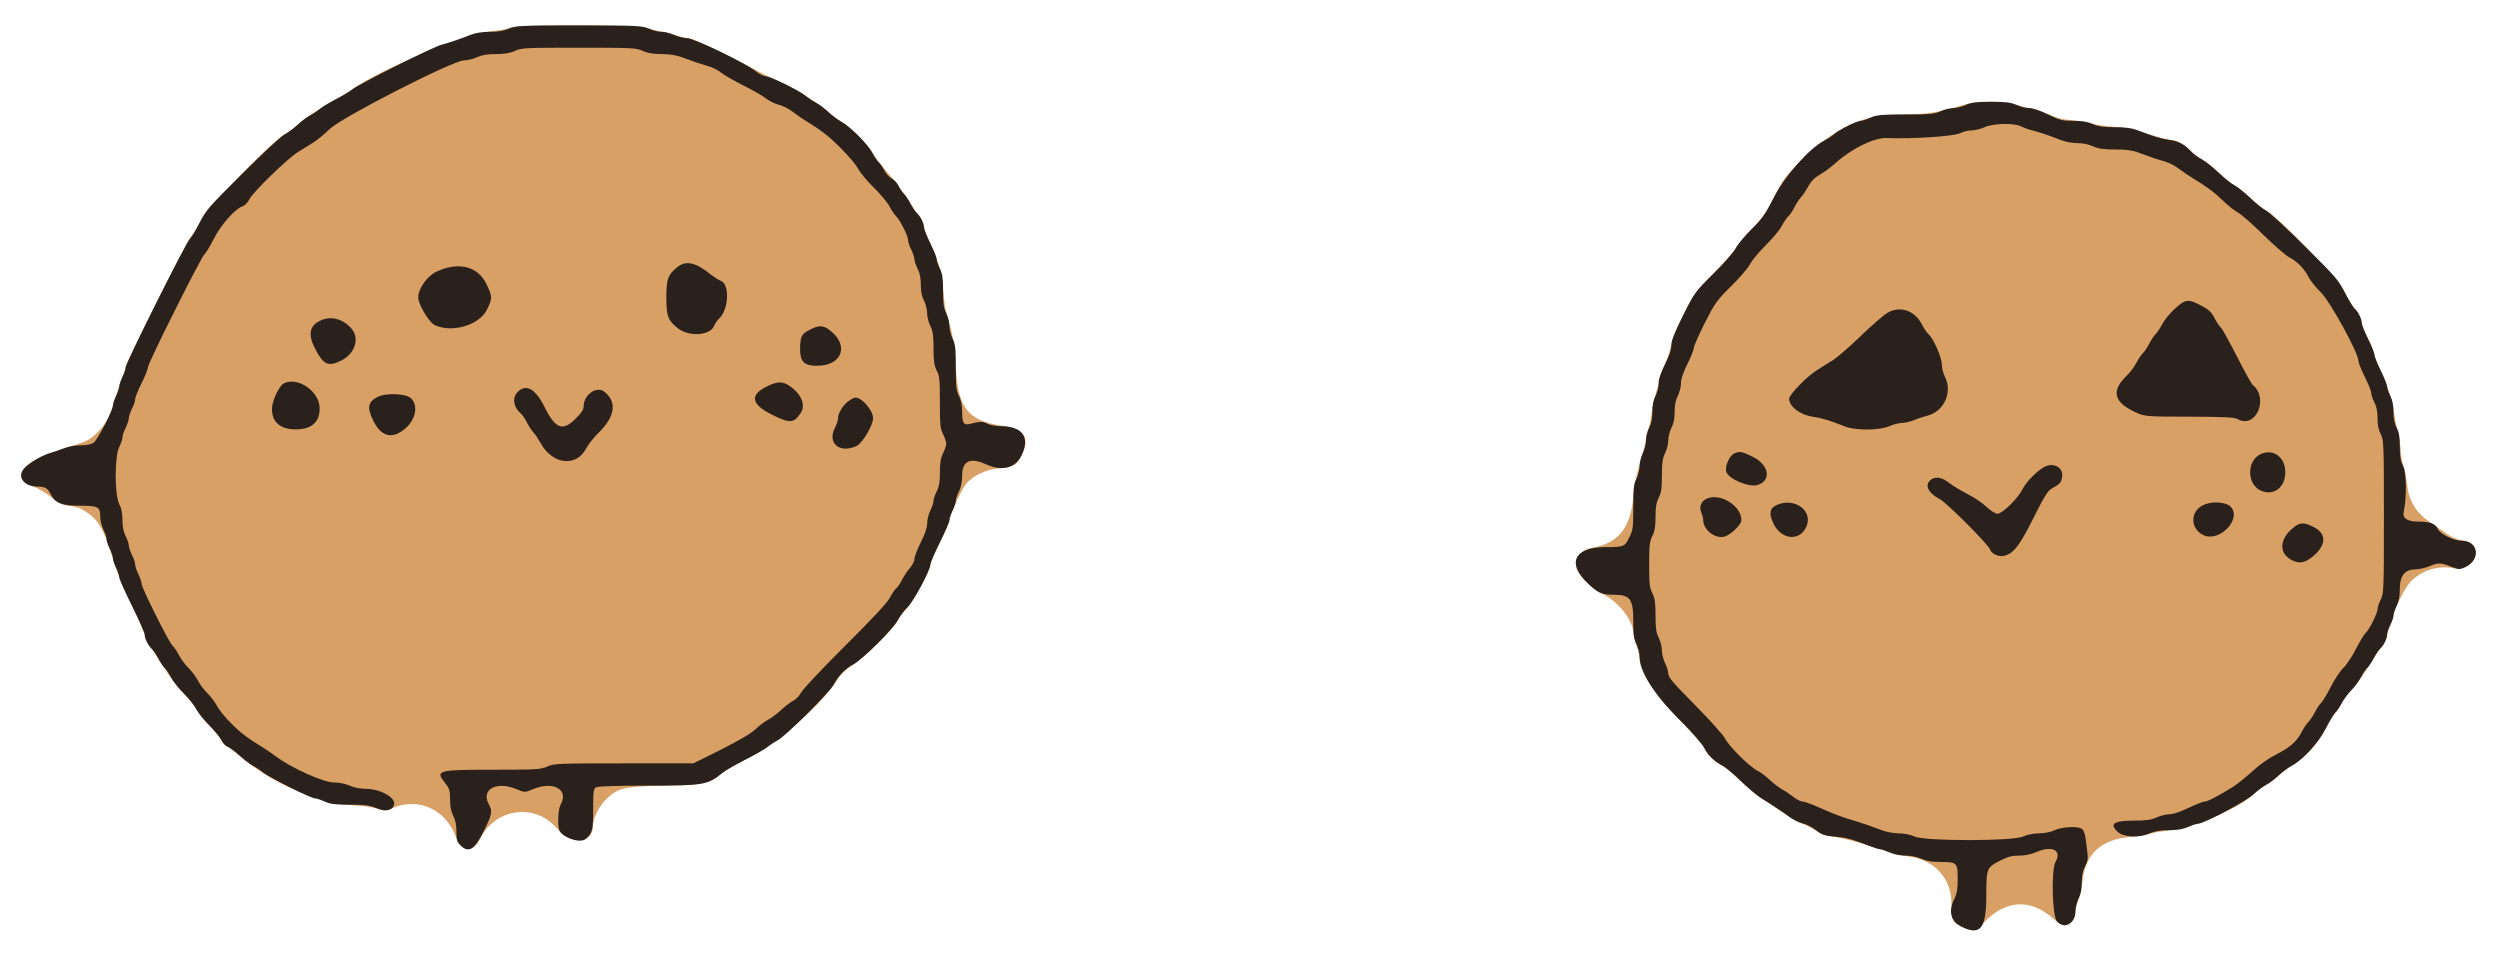
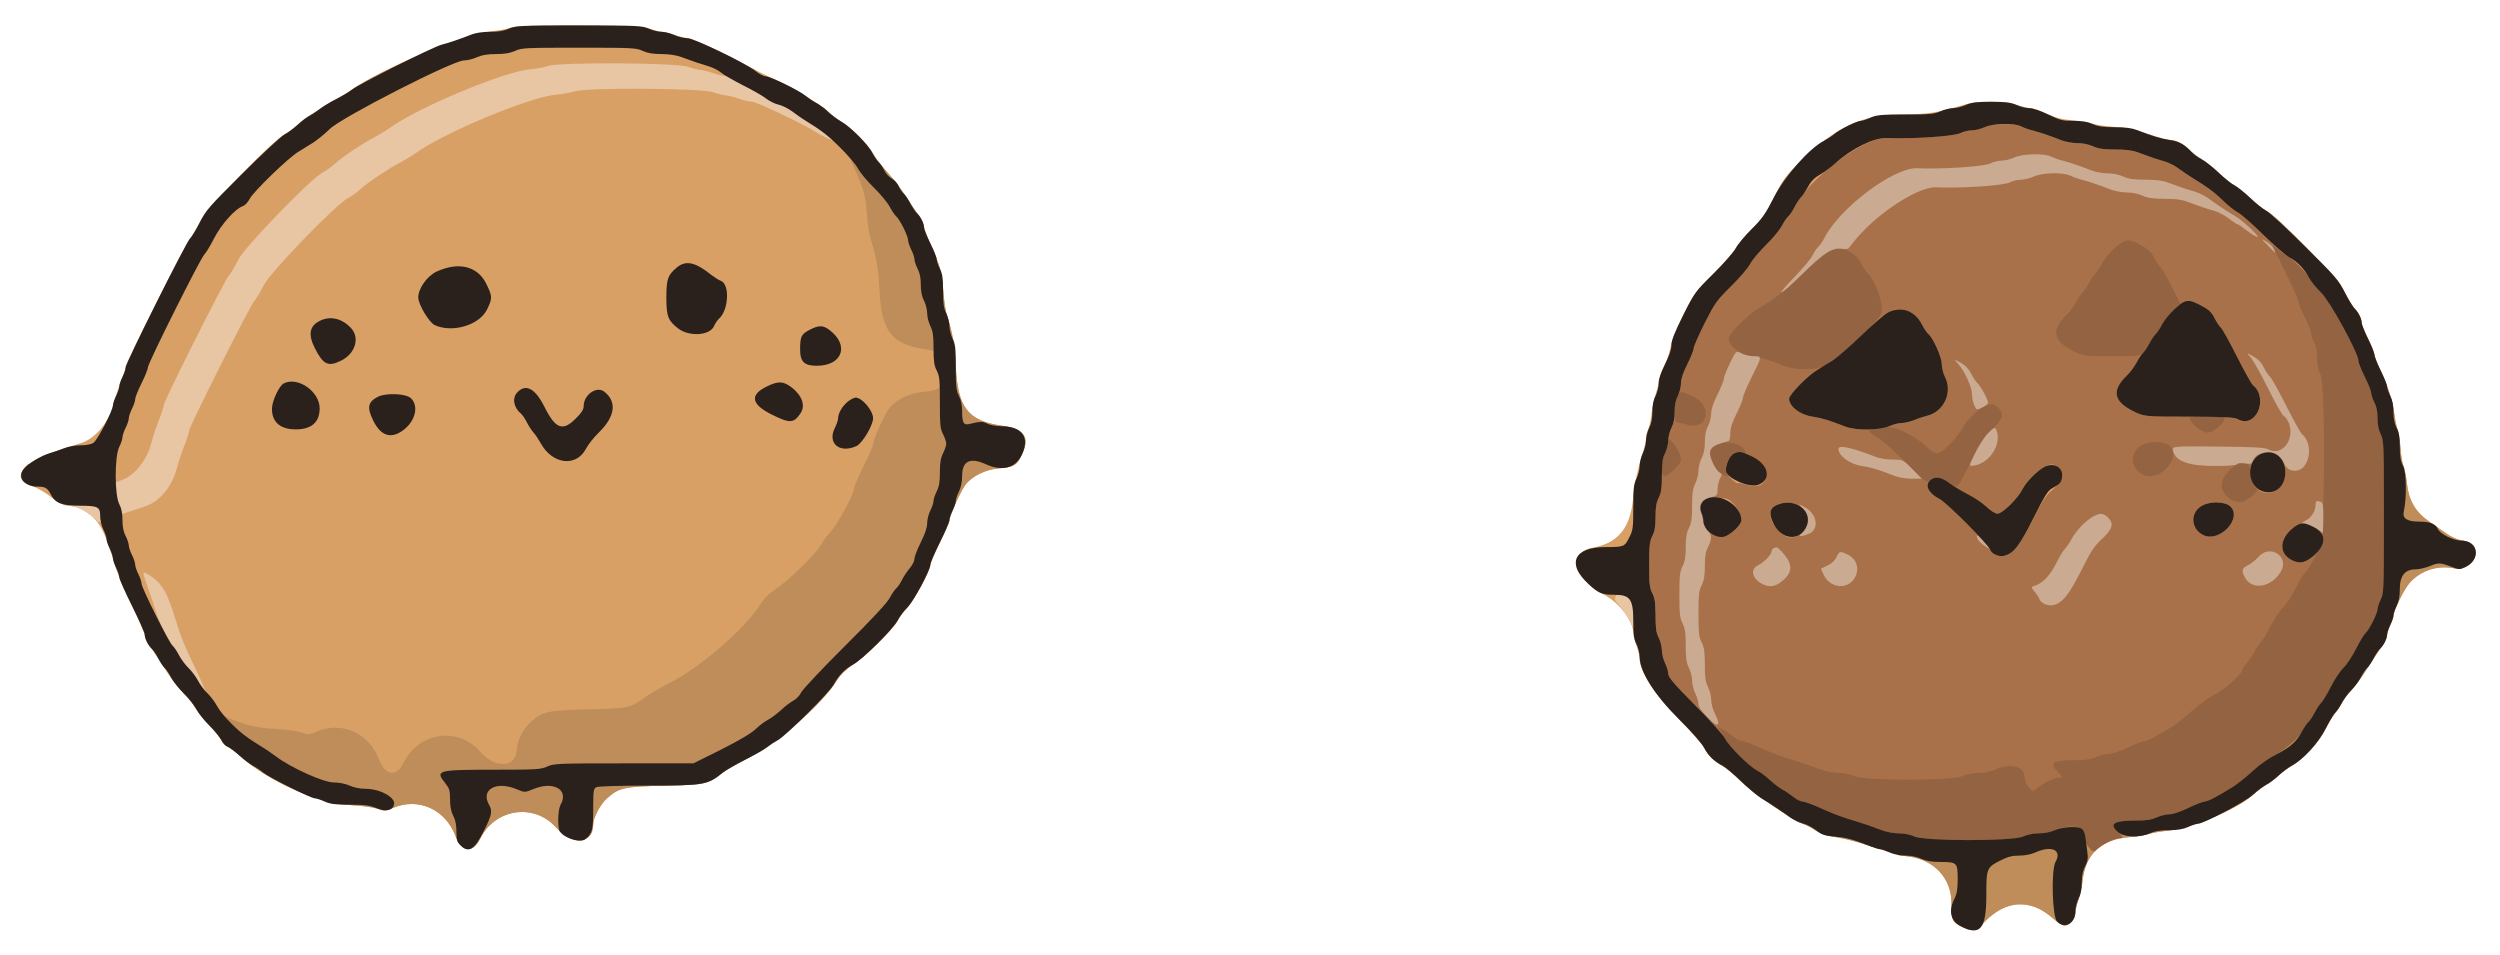
<svg xmlns="http://www.w3.org/2000/svg" viewBox="0 0 1572 600" width="393" height="150">
  <g transform="translate(0,600) scale(0.1,-0.1)" fill="#d9a066" stroke="none">
    <path d="M3207 5825 c-21 -8 -73 -17 -115 -21 -163 -14 -704 -240 -882 -369 -25 -18 -69 -44 -97 -59 -69 -35 -198 -121 -249 -167 -23 -21 -57 -45 -75 -54 -75 -38 -487 -464 -529 -546 -21 -42 -50 -89 -63 -105 -29 -34 -407 -787 -407 -810 0 -8 -8 -36 -18 -62 -28 -71 -52 -142 -63 -187 -25 -99 -109 -200 -192 -228 -23 -8 -88 -29 -144 -47 -238 -75 -310 -173 -168 -227 33 -13 85 -43 115 -68 33 -27 69 -47 90 -51 78 -12 90 -16 133 -44 74 -47 112 -112 163 -280 31 -105 51 -154 126 -310 43 -91 78 -174 78 -185 0 -11 10 -35 23 -54 12 -18 38 -57 57 -85 19 -29 49 -74 65 -100 17 -27 60 -81 96 -121 37 -39 75 -87 84 -106 10 -19 48 -66 85 -105 38 -40 71 -81 75 -93 3 -12 20 -28 37 -37 17 -9 49 -32 72 -53 183 -165 497 -304 706 -314 68 -4 135 -13 163 -22 46 -17 49 -16 99 5 157 67 327 -8 391 -174 39 -104 110 -114 155 -22 93 192 341 229 479 72 101 -115 233 -104 233 19 0 44 45 128 88 166 75 66 102 72 362 79 260 6 261 6 370 85 25 18 86 53 135 78 199 99 486 348 580 503 21 33 51 62 95 92 80 52 254 223 282 276 11 21 39 60 63 85 43 47 145 235 145 269 0 11 27 74 60 141 33 67 60 128 60 136 0 32 75 197 106 234 45 51 122 88 204 96 96 9 113 18 143 81 57 116 22 166 -134 189 -203 31 -266 114 -279 369 -7 140 -19 209 -57 327 -8 26 -18 96 -22 155 -9 116 -21 158 -83 294 -21 47 -38 94 -38 105 0 11 -10 35 -23 54 -56 84 -94 141 -122 182 -16 24 -56 73 -88 109 -33 36 -71 85 -85 110 -36 64 -126 155 -202 204 -36 24 -71 51 -79 60 -27 32 -206 144 -296 186 -49 22 -115 54 -145 70 -193 103 -416 210 -439 210 -15 0 -54 9 -86 20 -32 11 -68 20 -80 20 -12 0 -48 9 -80 20 -75 26 -810 30 -878 5z" />
    <path d="M12345 5340 c-161 -49 -224 -59 -389 -59 -246 -1 -413 -79 -634 -295 -96 -94 -108 -110 -164 -221 -51 -102 -73 -133 -143 -205 -45 -47 -90 -101 -100 -120 -10 -19 -73 -91 -140 -160 -120 -122 -125 -129 -193 -265 -44 -89 -71 -158 -76 -190 -3 -27 -22 -83 -41 -124 -19 -40 -35 -84 -35 -97 0 -14 -9 -50 -19 -82 -10 -31 -22 -86 -26 -122 -4 -36 -13 -80 -21 -99 -8 -18 -14 -44 -14 -57 0 -13 -8 -52 -19 -86 -39 -131 -53 -196 -62 -293 -18 -188 -98 -283 -260 -310 -66 -10 -110 -71 -95 -131 11 -41 101 -129 161 -158 99 -47 194 -166 195 -245 1 -14 9 -51 20 -81 11 -30 19 -67 20 -83 1 -79 96 -226 245 -377 78 -80 152 -163 163 -185 23 -46 49 -72 112 -110 25 -15 77 -58 115 -96 74 -72 330 -249 388 -268 19 -6 56 -25 82 -42 36 -23 71 -34 134 -44 48 -7 154 -36 236 -63 83 -28 177 -53 210 -57 166 -18 277 -138 276 -298 0 -103 4 -114 60 -142 72 -37 89 -33 150 30 132 137 288 145 427 21 29 -25 62 -46 73 -46 30 0 69 44 69 79 0 17 9 54 19 83 11 29 22 82 26 118 18 170 116 262 295 276 47 4 102 13 123 20 20 7 72 16 115 20 142 12 439 136 535 223 23 21 62 51 87 66 25 15 61 42 80 60 19 18 55 45 80 60 80 48 168 143 210 226 21 42 50 89 63 105 13 16 32 44 41 62 9 18 38 57 64 86 26 30 61 75 77 102 17 26 46 71 65 100 19 28 45 67 57 85 13 19 23 43 23 54 0 11 9 40 20 64 11 24 20 50 20 57 0 33 66 168 102 209 70 79 180 114 286 90 70 -15 148 60 126 122 -10 31 -42 50 -96 58 -20 3 -58 21 -85 40 -26 18 -71 49 -98 68 -96 65 -138 135 -151 252 -4 38 -13 84 -20 102 -8 17 -17 71 -20 120 -4 48 -11 97 -17 107 -5 11 -15 58 -22 105 -15 98 -32 150 -87 271 -21 47 -38 93 -38 102 0 9 -18 54 -40 99 -22 46 -40 91 -40 102 0 23 -16 53 -47 91 -13 16 -42 63 -63 105 -42 83 -415 468 -489 506 -19 9 -64 45 -101 80 -37 35 -82 71 -101 80 -19 10 -61 44 -94 75 -33 32 -80 70 -105 85 -25 15 -64 45 -88 67 -45 41 -79 58 -116 58 -12 0 -76 17 -142 39 -90 29 -142 40 -214 44 -52 4 -113 12 -135 20 -22 8 -78 17 -125 21 -65 5 -102 15 -161 41 -42 19 -88 35 -101 35 -14 0 -51 9 -83 20 -78 27 -252 27 -340 0z" />
+   </g>
+   <g transform="translate(0,600) scale(0.1,-0.1)" fill="#bf8d5a" stroke="none">
+     <path d="M5175 5303 c10 -16 25 -37 35 -48 9 -11 29 -40 44 -65 15 -25 38 -60 51 -79 14 -19 25 -43 25 -55 0 -11 17 -59 38 -106 62 -136 74 -178 83 -294 4 -59 14 -129 22 -155 38 -118 50 -187 57 -327 13 -255 76 -338 279 -369 156 -23 191 -73 134 -189 -30 -63 -47 -72 -143 -81 -82 -8 -159 -45 -204 -96 -31 -37 -106 -202 -106 -234 0 -8 -27 -69 -60 -136 -33 -67 -60 -130 -60 -141 0 -34 -102 -222 -145 -269 -24 -25 -52 -64 -63 -85 -28 -53 -202 -224 -282 -276 -44 -30 -74 -59 -95 -92 -94 -155 -381 -404 -580 -503 -49 -25 -110 -60 -135 -78 -109 -79 -110 -79 -370 -85 -260 -7 -287 -13 -362 -79 -43 -38 -88 -122 -88 -166 0 -123 -132 -134 -233 -19 -138 157 -386 120 -479 -72 -45 -92 -116 -82 -155 22 -64 166 -234 241 -391 174 -50 -21 -53 -22 -99 -5 -28 9 -95 18 -163 22 -142 6 -239 36 -414 126 l-122 62 32 -53 c18 -29 61 -83 97 -121 36 -38 68 -79 72 -90 3 -12 20 -28 37 -37 17 -9 49 -32 72 -53 183 -165 497 -304 706 -314 68 -4 135 -13 163 -22 46 -17 49 -16 99 5 157 67 327 -8 391 -174 39 -104 110 -114 155 -22 93 192 341 229 479 72 101 -115 233 -104 233 19 0 44 45 128 88 166 75 66 102 72 362 79 260 6 261 6 370 85 25 18 86 53 135 78 199 99 486 348 580 503 21 33 51 62 95 92 80 52 254 223 282 276 11 21 39 60 63 85 43 47 145 235 145 269 0 11 27 74 60 141 33 67 60 128 60 136 0 32 75 197 106 234 45 51 122 88 204 96 96 9 113 18 143 81 57 116 22 166 -134 189 -203 31 -266 114 -279 369 -7 140 -19 209 -57 327 -8 26 -18 96 -22 155 -9 116 -21 158 -83 294 -21 47 -38 94 -38 105 0 11 -10 35 -23 54 -56 84 -94 141 -122 182 -16 24 -56 73 -88 109 -33 36 -71 85 -85 110 -36 64 -126 155 -202 205 -36 23 -76 54 -89 69 -32 34 -48 33 -26 -1z" />
+     <path d="M14274 4621 c14 -26 36 -61 49 -77 31 -38 47 -68 47 -91 0 -11 18 -56 40 -102 22 -45 40 -90 40 -99 0 -9 17 -55 38 -102 55 -121 72 -173 87 -271 7 -47 17 -94 22 -105 6 -10 13 -59 17 -107 3 -49 12 -103 20 -120 7 -18 16 -64 20 -102 13 -117 55 -187 151 -252 27 -19 72 -50 98 -68 27 -19 65 -37 85 -40 54 -8 86 -27 96 -58 22 -62 -56 -137 -126 -122 -106 24 -216 -11 -286 -90 -36 -41 -102 -176 -102 -209 0 -7 -9 -33 -20 -57 -11 -24 -20 -53 -20 -64 0 -11 -10 -35 -23 -54 -12 -18 -38 -57 -57 -85 -19 -29 -48 -74 -65 -100 -16 -27 -51 -72 -77 -102 -26 -29 -55 -68 -64 -86 -9 -18 -28 -46 -41 -62 -13 -16 -42 -63 -63 -105 -42 -83 -130 -178 -210 -226 -25 -15 -61 -42 -80 -60 -19 -18 -55 -45 -80 -60 -25 -15 -64 -45 -87 -66 -96 -87 -393 -211 -535 -223 -43 -4 -95 -13 -115 -20 -21 -7 -76 -16 -122 -20 -179 -15 -279 -108 -296 -276 -4 -36 -15 -89 -26 -118 -10 -29 -19 -66 -19 -83 0 -35 -39 -79 -69 -79 -11 0 -44 21 -73 46 -135 120 -300 115 -418 -13 -24 -25 -54 -51 -67 -58 -22 -12 -18 -13 44 -19 173 -18 285 -136 284 -299 0 -103 4 -114 60 -142 72 -37 89 -33 150 30 132 137 288 145 427 21 29 -25 62 -46 73 -46 30 0 69 44 69 79 0 17 9 54 19 83 11 29 22 82 26 118 18 170 116 262 295 276 47 4 102 13 123 20 20 7 72 16 115 20 142 12 439 136 535 223 23 21 62 51 87 66 25 15 61 42 80 60 19 18 55 45 80 60 80 48 168 143 210 226 21 42 50 89 63 105 13 16 32 44 41 62 9 18 38 57 64 86 26 30 61 75 77 102 17 26 46 71 65 100 19 28 45 67 57 85 13 19 23 43 23 54 0 11 9 40 20 64 11 24 20 50 20 57 0 33 66 168 102 209 70 79 180 114 286 90 70 -15 148 60 126 122 -10 31 -42 50 -96 58 -20 3 -58 21 -85 40 -26 18 -71 49 -98 68 -96 65 -138 135 -151 252 -4 38 -13 84 -20 102 -8 17 -17 71 -20 120 -4 48 -11 97 -17 107 -5 11 -15 58 -22 105 -15 98 -32 150 -87 271 -21 47 -38 93 -38 102 0 9 -18 54 -40 99 -22 46 -40 91 -40 102 0 23 -16 53 -47 91 -13 16 -42 63 -63 105 -34 68 -62 100 -253 289 -224 222 -254 245 -213 163z" />
+     <path d="M156 3060 c-44 -52 -31 -89 40 -114 41 -14 41 -14 33 23 -4 20 -17 56 -27 80 -19 42 -19 42 -46 11z" />
+     <path d="M10621 1414 c42 -43 85 -97 97 -119 23 -46 49 -72 112 -110 25 -15 77 -58 115 -96 74 -72 330 -249 388 -268 19 -6 56 -25 82 -42 36 -23 71 -34 134 -44 48 -7 127 -27 177 -44 103 -35 116 -37 88 -17 -16 12 -19 29 -22 107 -5 182 -104 295 -277 314 -33 4 -127 29 -210 57 -82 27 -188 56 -236 63 -63 10 -98 21 -134 44 -26 17 -64 36 -84 42 -19 7 -82 44 -140 83 -168 113 -171 114 -90 30z" />
+   </g>
+   <g transform="translate(0,600) scale(0.1,-0.1)" fill="#e8c6a3" stroke="none">
+     <path d="M3447 5585 c-21 -8 -73 -17 -115 -21 -163 -14 -704 -240 -882 -369 -25 -18 -69 -44 -97 -59 -69 -35 -198 -121 -249 -167 -23 -21 -57 -45 -75 -54 -75 -38 -487 -464 -529 -546 -21 -42 -50 -89 -63 -105 -29 -34 -407 -787 -407 -810 0 -8 -8 -36 -18 -62 -28 -71 -52 -142 -63 -187 -16 -62 -59 -134 -107 -176 -45 -39 -63 -47 -217 -95 -100 -30 -167 -61 -205 -93 -25 -20 -25 -20 11 -21 44 0 126 -40 163 -79 29 -30 29 -30 65 -12 20 10 77 30 126 45 154 48 172 56 217 95 48 42 91 114 107 176 11 45 35 116 63 187 10 26 18 54 18 62 0 23 378 776 407 810 13 16 42 63 63 105 42 82 454 508 529 546 18 9 52 33 75 54 51 46 180 132 249 167 28 15 72 41 97 59 178 129 719 355 882 369 43 4 96 13 119 21 73 26 797 21 874 -5 32 -11 68 -20 80 -20 12 0 48 -9 80 -20 32 -11 70 -20 86 -20 27 0 347 -153 402 -192 43 -31 190 -89 184 -74 -22 58 -76 106 -162 145 -49 23 -115 55 -145 71 -189 102 -416 210 -439 210 -15 0 -54 9 -86 20 -32 11 -68 20 -80 20 -12 0 -48 9 -80 20 -75 26 -810 30 -878 5z" />
+     <path d="M12585 5100 c-161 -49 -224 -59 -389 -59 -246 -1 -413 -79 -634 -295 -96 -94 -108 -110 -164 -221 -51 -102 -73 -133 -143 -205 -45 -47 -90 -101 -100 -120 -10 -19 -73 -91 -140 -160 -120 -122 -125 -129 -193 -265 -44 -89 -71 -158 -76 -190 -3 -27 -22 -83 -41 -124 -19 -40 -35 -84 -35 -97 0 -14 -9 -50 -19 -82 -10 -31 -22 -86 -26 -122 -4 -36 -13 -80 -21 -99 -8 -18 -14 -44 -14 -57 0 -13 -8 -52 -19 -86 -39 -130 -53 -196 -62 -292 -11 -110 -30 -163 -78 -218 -35 -40 -121 -88 -159 -88 -39 0 -92 -30 -108 -62 -15 -28 -14 -30 21 -69 19 -22 46 -61 58 -87 31 -66 67 -94 67 -52 0 55 62 110 122 110 38 0 124 48 159 88 48 55 67 108 78 218 9 96 23 162 62 292 11 34 19 73 19 86 0 13 6 39 14 57 8 19 17 63 21 99 4 36 16 91 26 122 10 32 19 68 19 82 0 13 16 57 35 97 19 41 38 97 41 124 5 32 32 101 76 190 68 136 73 143 193 265 67 69 130 141 140 160 10 19 55 73 100 120 70 72 92 103 143 205 56 111 68 127 164 221 221 216 388 294 634 295 165 0 219 9 395 60 92 27 254 26 334 -1 32 -11 69 -20 83 -20 13 0 59 -16 101 -35 59 -26 96 -36 161 -41 47 -4 103 -13 125 -21 22 -8 83 -16 135 -20 72 -4 124 -15 214 -44 66 -22 130 -39 142 -39 38 0 68 -16 127 -67 71 -62 145 -105 125 -74 -7 12 -16 21 -20 21 -4 0 -40 31 -82 69 -41 38 -88 77 -105 86 -17 8 -54 36 -82 61 -54 47 -85 64 -123 64 -12 0 -76 17 -142 39 -90 29 -142 40 -214 44 -52 4 -113 12 -135 20 -22 8 -78 17 -125 21 -65 5 -102 15 -161 41 -42 19 -88 35 -101 35 -14 0 -51 9 -83 20 -78 27 -252 27 -340 0z" />
+     <path d="M905 2378 c4 -13 15 -45 25 -73 34 -96 42 -120 55 -165 7 -25 47 -114 89 -199 42 -84 76 -163 76 -176 0 -12 11 -37 25 -56 13 -19 39 -58 56 -87 37 -62 124 -120 94 -63 -8 17 -15 38 -15 48 0 10 -35 92 -78 183 -75 156 -94 202 -127 310 -50 165 -81 223 -147 270 -49 36 -62 38 -53 8z" />
+     <path d="M10494 1844 c4 -11 10 -35 13 -54 3 -19 14 -61 24 -92 11 -32 19 -69 19 -83 0 -33 65 -163 93 -186 12 -10 39 -28 60 -39 39 -22 39 -22 23 8 -9 17 -16 44 -16 59 -1 15 -9 53 -20 83 -11 30 -19 67 -20 81 0 64 -89 191 -161 229 -20 11 -21 10 -15 -6z" />
+   </g>
+   <g transform="translate(0,600) scale(0.1,-0.1)" fill="#a8714a" stroke="none">
+     <path d="M12475 5199 c-22 -10 -57 -19 -78 -19 -21 0 -52 -8 -70 -17 -36 -20 -305 -38 -464 -31 -146 5 -486 -250 -581 -438 -11 -22 -28 -47 -37 -54 -9 -8 -27 -34 -40 -59 -13 -25 -58 -80 -100 -121 -42 -41 -87 -95 -100 -120 -13 -25 -67 -88 -120 -140 -90 -89 -101 -104 -166 -232 -38 -76 -69 -147 -69 -158 0 -11 -18 -56 -40 -100 -27 -54 -40 -93 -40 -120 0 -23 -9 -58 -20 -80 -14 -26 -20 -59 -20 -100 0 -41 -6 -74 -20 -100 -11 -22 -20 -58 -20 -80 0 -22 -9 -58 -20 -80 -16 -32 -20 -59 -20 -140 0 -81 -4 -108 -20 -140 -15 -30 -20 -59 -20 -120 0 -61 -5 -90 -20 -120 -17 -34 -20 -59 -20 -180 0 -121 3 -146 20 -180 16 -32 20 -59 20 -140 0 -81 4 -108 20 -140 11 -22 20 -58 20 -80 0 -22 9 -58 20 -80 11 -22 20 -51 20 -66 0 -22 33 -61 169 -198 93 -94 178 -189 189 -211 24 -48 153 -176 201 -200 19 -9 55 -36 80 -60 25 -23 60 -49 76 -58 17 -8 47 -29 69 -46 21 -17 48 -31 60 -31 11 0 59 -17 106 -38 84 -38 141 -60 230 -86 50 -15 90 -29 165 -57 28 -11 75 -19 105 -19 33 0 72 -8 99 -20 66 -30 616 -30 682 0 27 12 66 20 100 20 35 0 74 8 100 20 95 43 189 23 189 -40 0 -27 8 -48 26 -69 26 -31 26 -31 57 -5 40 33 104 63 136 64 25 0 25 0 -7 33 -58 60 -36 77 101 77 73 0 105 5 138 20 24 11 61 20 81 20 22 0 70 16 119 40 46 22 92 40 103 40 20 1 82 33 181 95 26 17 80 60 120 97 40 37 103 82 141 101 65 33 174 131 174 156 0 6 13 25 29 43 15 18 38 51 49 74 11 22 28 47 37 54 9 8 36 52 60 99 24 48 60 102 80 121 20 19 56 73 80 121 24 47 51 91 60 99 22 18 75 124 75 150 0 11 9 38 20 60 19 38 20 59 20 520 0 461 -1 482 -20 520 -14 26 -20 59 -20 100 0 41 -6 74 -20 100 -11 22 -20 48 -20 60 0 11 -18 56 -40 100 -22 44 -40 89 -40 100 0 50 -177 373 -235 430 -31 30 -65 71 -75 90 -20 38 -122 140 -140 140 -7 0 -71 58 -144 129 -72 71 -147 137 -166 146 -19 10 -63 45 -96 77 -55 53 -96 83 -198 145 -16 10 -49 33 -74 51 -24 19 -65 40 -91 47 -49 14 -86 26 -166 56 -36 14 -77 19 -145 19 -73 0 -105 5 -139 20 -26 12 -65 20 -98 20 -30 0 -75 8 -101 18 -70 28 -142 52 -186 63 -21 5 -51 16 -67 24 -42 22 -183 19 -234 -6z m1367 -1121 c48 -25 64 -41 83 -78 13 -25 31 -53 40 -60 9 -8 54 -89 100 -180 46 -91 91 -172 100 -180 104 -86 19 -280 -95 -215 -20 11 -81 14 -306 15 -281 0 -281 0 -353 36 -122 61 -134 131 -36 224 20 19 47 56 60 81 13 25 31 51 40 59 9 8 27 35 40 60 13 25 31 52 40 60 9 8 27 35 40 60 30 60 128 150 162 150 14 0 52 -14 85 -32z m-1830 -45 c37 -20 56 -39 73 -73 13 -26 31 -52 40 -60 31 -25 85 -147 85 -190 0 -23 9 -58 20 -80 50 -98 -8 -221 -115 -245 -16 -4 -51 -15 -77 -26 -26 -10 -62 -19 -81 -19 -19 0 -54 -9 -78 -20 -60 -27 -210 -28 -277 -2 -99 39 -149 54 -204 62 -79 11 -148 64 -148 113 0 25 113 142 176 180 28 18 72 46 99 62 27 17 106 85 175 152 182 177 221 195 312 146z m-997 -902 c139 -65 112 -226 -30 -180 -22 7 -48 13 -57 11 -21 -2 -78 62 -78 88 0 31 31 87 54 98 33 16 46 14 111 -17z m3291 13 c107 -51 70 -244 -46 -244 -115 0 -153 192 -48 243 42 21 52 21 94 1z m-1359 -90 c37 -37 26 -73 -43 -136 -47 -43 -67 -75 -129 -199 -76 -150 -115 -199 -173 -214 -33 -8 -80 12 -88 39 -9 30 -272 294 -316 317 -77 40 -100 94 -53 125 31 20 68 12 116 -26 19 -15 68 -44 108 -65 40 -20 95 -56 121 -81 29 -27 56 -44 71 -44 30 0 128 96 157 155 35 70 137 155 185 155 10 0 29 -12 44 -26z m-2101 -188 c42 -2 104 -85 104 -137 0 -29 -70 -95 -109 -104 -59 -13 -131 44 -131 104 0 11 -5 31 -11 45 -26 57 28 114 96 100 17 -4 40 -7 51 -8z m460 -42 c100 -48 64 -204 -46 -204 -61 0 -141 104 -126 164 12 50 105 72 172 40z m2719 -9 c76 -75 -68 -228 -170 -180 -83 40 -85 148 -3 188 53 27 143 22 173 -8z m525 -130 c81 -41 78 -114 -7 -184 -48 -40 -83 -47 -128 -25 -86 40 -85 132 2 203 45 38 69 39 133 6z" />
+   </g>
+   <g transform="translate(0,600) scale(0.1,-0.1)" fill="#946341" stroke="none">
+     <path d="M13295 4438 c-31 -28 -67 -72 -80 -98 -13 -25 -31 -52 -40 -60 -9 -8 -27 -35 -40 -60 -13 -25 -31 -52 -40 -60 -9 -8 -27 -34 -40 -59 -13 -25 -40 -62 -60 -81 -98 -93 -86 -163 36 -224 72 -36 72 -36 249 -36 199 0 194 -2 238 86 11 22 28 47 37 54 9 8 27 34 40 59 13 25 44 66 69 90 l45 44 -54 106 c-29 59 -61 113 -70 121 -9 8 -27 35 -40 60 -19 37 -35 53 -83 78 -82 44 -100 42 -167 -20z" />
+     <path d="M14364 4302 c47 -94 86 -181 86 -192 0 -11 18 -56 40 -100 22 -44 40 -89 40 -100 0 -12 9 -38 20 -60 14 -26 20 -59 20 -100 0 -41 6 -74 20 -100 35 -69 30 -1052 -6 -1105 -13 -20 -35 -58 -48 -84 -14 -26 -32 -53 -41 -61 -9 -8 -36 -52 -60 -99 -24 -48 -60 -102 -80 -121 -20 -19 -56 -73 -80 -121 -24 -47 -51 -91 -60 -99 -9 -7 -26 -32 -37 -54 -11 -23 -34 -56 -49 -74 -16 -18 -29 -37 -29 -43 0 -25 -109 -123 -174 -156 -38 -19 -101 -64 -141 -101 -40 -37 -94 -80 -120 -97 -99 -62 -161 -94 -181 -95 -11 0 -57 -18 -103 -40 -49 -24 -97 -40 -119 -40 -20 0 -57 -9 -81 -20 -33 -15 -65 -20 -138 -20 -137 0 -159 -17 -101 -77 32 -33 32 -33 7 -33 -32 -1 -96 -31 -136 -64 -31 -26 -31 -26 -57 5 -18 21 -26 42 -26 69 0 63 -94 83 -189 40 -26 -12 -65 -20 -100 -20 -34 0 -73 -8 -100 -20 -66 -30 -616 -30 -682 0 -27 12 -66 20 -99 20 -30 0 -77 8 -105 19 -75 28 -115 42 -165 57 -89 26 -146 48 -230 86 -47 21 -95 38 -106 38 -12 0 -39 14 -60 31 -54 43 -106 70 -83 43 9 -11 26 -37 37 -59 25 -48 153 -176 201 -200 19 -9 55 -36 80 -60 25 -23 60 -49 76 -58 17 -8 47 -29 69 -46 21 -17 48 -31 60 -31 11 0 59 -17 106 -38 84 -38 141 -60 230 -86 50 -15 90 -29 165 -57 28 -11 75 -19 105 -19 33 0 72 -8 99 -20 66 -30 616 -30 682 0 27 12 66 20 100 20 35 0 74 8 100 20 95 43 189 23 189 -40 0 -27 8 -48 26 -69 26 -31 26 -31 57 -5 40 33 104 63 136 64 25 0 25 0 -7 33 -58 60 -36 77 101 77 73 0 105 5 138 20 24 11 61 20 81 20 22 0 70 16 119 40 46 22 92 40 103 40 20 1 82 33 181 95 26 17 80 60 120 97 40 37 103 82 141 101 65 33 174 131 174 156 0 6 13 25 29 43 15 18 38 51 49 74 11 22 28 47 37 54 9 8 36 52 60 99 24 48 60 102 80 121 20 19 56 73 80 121 24 47 51 91 60 99 22 18 75 124 75 150 0 11 9 38 20 60 19 38 20 59 20 520 0 461 -1 482 -20 520 -14 26 -20 59 -20 100 0 41 -6 74 -20 100 -11 22 -20 48 -20 60 0 11 -18 56 -40 100 -22 44 -40 89 -40 100 0 54 -171 364 -241 436 -38 40 -69 77 -69 84 0 17 -100 119 -133 137 -15 8 -46 31 -69 51 -40 36 -40 36 46 -136z" />
+     <path d="M11490 4414 c-25 -14 -101 -80 -170 -147 -69 -67 -148 -135 -175 -152 -27 -16 -71 -44 -99 -62 -63 -38 -176 -155 -176 -180 0 -49 69 -102 148 -113 55 -8 105 -23 204 -62 76 -29 217 -26 256 7 16 14 49 36 72 49 23 13 97 78 164 145 123 122 123 122 117 184 -7 64 -54 170 -86 197 -9 8 -27 34 -40 60 -44 87 -136 119 -215 74z" />
+     <path d="M10547 3505 c-24 -51 -24 -166 1 -163 9 1 35 -4 57 -11 131 -42 170 111 46 173 -80 40 -85 40 -104 1z" />
+     <path d="M12475 3444 c-44 -23 -114 -93 -137 -139 -11 -22 -45 -66 -76 -97 -69 -71 -90 -74 -147 -18 -68 67 -214 139 -251 123 -16 -6 -48 -12 -71 -13 -54 0 -49 -18 15 -53 26 -14 105 -84 176 -156 129 -129 129 -129 157 -109 34 25 69 19 120 -22 47 -37 45 -38 137 146 59 118 79 149 126 192 69 63 80 99 43 136 -30 30 -50 32 -92 10z" />
+     <path d="M13770 3375 c0 -35 70 -95 110 -95 40 0 110 60 110 95 0 3 -49 5 -110 5 -60 0 -110 -2 -110 -5z" />
+     <path d="M10490 3216 c0 -15 -9 -44 -20 -66 -29 -57 -29 -150 1 -143 33 9 99 77 99 102 0 28 -32 91 -59 115 -21 19 -21 19 -21 -8z" />
+     <path d="M10793 3205 c-73 -31 -34 -164 58 -197 15 -6 15 -3 6 22 -23 61 45 143 103 125 19 -6 20 -5 11 13 -24 45 -115 65 -178 37z" />
+     <path d="M13472 3203 c-82 -40 -80 -148 3 -188 102 -48 246 105 170 180 -30 30 -120 35 -173 8z" />
+     <path d="M14037 3059 c-41 -34 -67 -76 -67 -109 0 -60 71 -118 129 -105 36 8 111 74 93 81 -22 10 -42 61 -42 107 0 67 -49 78 -113 26z" />
+   </g>
+   <g transform="translate(0,600) scale(0.1,-0.1)" fill="#cbaa92" stroke="none">
+     <path d="M12665 5009 c-22 -10 -57 -19 -78 -19 -21 0 -52 -8 -70 -17 -36 -20 -305 -38 -464 -31 -146 5 -486 -250 -581 -438 -11 -22 -28 -46 -37 -54 -9 -8 -26 -32 -37 -54 -11 -23 -60 -82 -109 -132 -137 -141 -105 -134 39 8 141 139 194 173 253 164 34 -5 40 -3 61 25 130 176 409 365 531 361 159 -7 428 11 464 31 18 9 49 17 70 17 21 0 58 9 82 20 54 25 187 28 230 5 16 -8 46 -19 67 -24 44 -11 116 -35 186 -63 26 -10 71 -18 101 -18 33 0 72 -8 98 -20 34 -15 66 -20 139 -20 68 0 109 -5 145 -19 80 -30 117 -42 166 -56 26 -7 68 -29 94 -49 25 -20 50 -36 54 -36 5 0 26 -14 47 -31 22 -17 53 -38 69 -46 48 -24 -70 92 -130 128 -62 37 -103 64 -162 107 -25 19 -66 40 -92 47 -49 14 -86 26 -166 56 -36 14 -77 19 -145 19 -73 0 -105 5 -139 20 -26 12 -65 20 -98 20 -30 0 -75 8 -101 18 -70 28 -142 52 -186 63 -21 5 -51 16 -67 24 -42 22 -183 19 -234 -6z" />
+     <path d="M14260 4456 c51 -53 53 -54 38 -21 -6 14 -27 34 -47 46 -36 21 -36 21 9 -25z" />
+     <path d="M10877 3715 c-20 -42 -37 -84 -37 -95 0 -11 -18 -56 -40 -100 -27 -54 -40 -93 -40 -120 0 -23 -9 -58 -20 -80 -14 -26 -20 -59 -20 -100 0 -41 -6 -74 -20 -100 -11 -22 -20 -58 -20 -80 0 -22 -9 -58 -20 -80 -16 -32 -20 -59 -20 -140 0 -81 -4 -108 -20 -140 -15 -30 -20 -59 -20 -120 0 -61 -5 -90 -20 -120 -17 -34 -20 -59 -20 -180 0 -121 3 -146 20 -180 16 -32 20 -59 20 -140 0 -81 4 -108 20 -140 11 -22 20 -58 20 -80 0 -22 9 -58 20 -80 11 -22 20 -51 20 -66 0 -18 17 -44 60 -87 66 -69 84 -54 40 33 -11 22 -20 58 -20 80 0 22 -9 58 -20 80 -16 32 -20 59 -20 140 0 81 -4 108 -20 140 -17 34 -20 59 -20 180 0 121 3 146 20 180 15 30 20 59 20 120 0 61 5 90 20 120 25 49 25 75 0 100 -11 11 -22 32 -25 47 -3 16 -11 45 -17 66 -17 55 0 84 57 99 43 12 45 13 45 51 0 21 7 51 15 67 14 27 14 30 -3 39 -10 5 -29 32 -42 61 -38 82 -22 106 98 136 7 2 12 21 12 49 0 33 11 67 40 125 22 44 40 89 40 100 0 11 25 70 55 130 66 132 66 130 13 130 -24 0 -56 7 -72 15 -40 21 -38 23 -79 -60z" />
+     <path d="M14151 3754 c15 -16 63 -101 107 -189 44 -89 88 -167 97 -175 104 -86 22 -275 -94 -215 -22 11 -88 15 -317 17 -289 3 -289 3 -279 -31 19 -63 100 -91 262 -91 86 0 134 4 139 11 4 7 23 9 50 5 36 -5 44 -3 49 13 24 78 154 71 195 -9 20 -39 37 -50 73 -50 89 2 119 166 42 230 -9 8 -54 89 -100 180 -46 91 -91 172 -100 180 -9 7 -27 34 -40 59 -16 32 -36 53 -66 70 -44 24 -44 24 -18 -5z" />
+     <path d="M12311 3714 c42 -46 89 -148 89 -194 0 -23 7 -54 15 -70 15 -30 15 -30 55 -9 39 21 39 21 11 78 -16 31 -37 63 -46 71 -9 8 -27 34 -40 59 -16 32 -36 53 -66 70 -44 24 -44 24 -18 -5z" />
+     <path d="M12498 3273 c-20 -21 -55 -76 -78 -122 -42 -84 -42 -84 -5 -78 98 16 172 135 139 221 -9 23 -16 20 -56 -21z" />
+     <path d="M11560 3178 c0 -44 73 -98 148 -108 55 -8 105 -23 204 -62 28 -11 72 -18 110 -18 l62 0 -59 60 c-59 60 -59 60 -123 60 -38 0 -82 7 -110 18 -148 58 -232 76 -232 50z" />
+     <path d="M14560 2825 c0 -40 -26 -80 -62 -98 -21 -10 -26 -17 -15 -17 24 0 114 -47 120 -62 3 -7 6 33 6 88 1 84 -2 103 -15 108 -27 10 -34 7 -34 -19z" />
+     <path d="M11332 2807 c49 -45 49 -108 1 -153 -31 -29 -13 -33 42 -10 68 29 50 128 -29 168 -41 21 -41 21 -14 -5z" />
+     <path d="M13165 2754 c-46 -23 -114 -94 -140 -145 -13 -25 -31 -51 -40 -59 -9 -8 -34 -48 -55 -91 -40 -78 -83 -124 -132 -141 -28 -10 -28 -10 -4 -39 14 -16 27 -37 31 -48 7 -24 55 -44 87 -36 58 15 97 64 173 214 62 124 82 156 129 199 69 63 80 99 43 136 -30 30 -50 32 -92 10z" />
+     <path d="M12430 2629 c1 -19 19 -42 54 -64 29 -19 29 -19 18 0 -17 32 -72 81 -72 64z" />
+     <path d="M11153 2553 c-7 -2 -13 -11 -13 -18 0 -22 -47 -71 -85 -89 -53 -26 -37 -88 30 -120 48 -23 86 -14 136 33 54 52 48 102 -19 174 -27 28 -29 29 -49 20z" />
+     <path d="M11548 2497 c-10 -21 -30 -41 -55 -52 -21 -10 -39 -19 -41 -20 -2 -2 6 -21 17 -43 43 -84 155 -91 196 -11 29 55 9 116 -49 143 -46 22 -50 21 -68 -17z" />
+     <path d="M14198 2495 c-16 -18 -44 -40 -63 -49 -38 -19 -42 -33 -20 -75 43 -85 165 -67 226 33 59 97 -70 180 -143 91z" />
  </g>
  <g transform="translate(0,600) scale(0.1,-0.1)" fill="#2b211c" stroke="none">
    <path d="M3201 5820 c-31 -14 -65 -20 -118 -20 -48 0 -91 -6 -121 -18 -70 -28 -142 -52 -185 -63 -50 -12 -525 -250 -563 -282 -16 -13 -61 -40 -100 -60 -39 -20 -84 -47 -100 -60 -16 -13 -44 -32 -63 -42 -19 -9 -55 -36 -80 -60 -25 -23 -62 -50 -81 -60 -19 -9 -138 -119 -263 -244 -213 -211 -232 -232 -272 -312 -24 -47 -51 -91 -60 -99 -23 -19 -405 -784 -405 -810 0 -12 -9 -38 -20 -60 -11 -22 -20 -49 -20 -60 0 -11 -9 -38 -20 -60 -11 -22 -20 -48 -20 -60 0 -31 -96 -216 -122 -234 -14 -10 -44 -16 -81 -16 -34 0 -78 -8 -105 -19 -26 -10 -65 -24 -87 -30 -53 -14 -144 -69 -168 -103 -39 -53 8 -108 92 -108 45 0 60 -9 81 -50 28 -54 69 -70 180 -70 116 0 130 -7 130 -66 0 -25 9 -62 20 -84 11 -22 20 -49 20 -60 0 -11 9 -38 20 -60 11 -22 20 -49 20 -60 0 -11 9 -38 20 -60 11 -22 20 -48 20 -60 0 -11 36 -92 80 -180 44 -88 80 -169 80 -180 0 -26 23 -72 45 -90 9 -8 27 -35 40 -60 13 -25 31 -52 40 -60 9 -8 27 -34 40 -59 13 -25 49 -71 80 -101 31 -30 67 -75 80 -100 13 -25 49 -70 80 -100 31 -30 65 -72 76 -92 10 -20 28 -40 40 -43 11 -4 45 -29 75 -56 29 -26 68 -56 86 -65 18 -9 47 -28 63 -42 37 -30 300 -162 325 -162 10 0 37 -9 61 -20 36 -16 66 -20 159 -20 95 0 124 -4 168 -22 59 -24 103 -14 110 25 9 44 -90 97 -179 97 -35 0 -74 8 -100 20 -27 12 -66 20 -102 20 -62 0 -265 91 -361 163 -24 17 -56 40 -72 50 -106 65 -147 95 -207 155 -38 37 -79 87 -92 112 -13 25 -40 61 -60 80 -20 19 -47 55 -60 80 -13 25 -40 61 -60 80 -20 19 -47 56 -60 81 -13 25 -31 52 -40 59 -22 19 -195 364 -195 390 0 12 -9 38 -20 60 -11 22 -20 49 -20 60 0 11 -9 38 -20 60 -11 22 -20 49 -20 60 0 11 -9 38 -20 60 -14 26 -20 59 -20 100 0 41 -6 74 -20 100 -30 58 -30 302 0 360 11 22 20 49 20 60 0 11 9 38 20 60 11 22 20 49 20 60 0 11 9 38 20 60 11 22 20 48 20 60 0 11 18 56 40 100 22 44 40 89 40 100 0 26 333 691 355 710 9 8 36 52 60 99 44 88 135 190 183 205 12 4 31 24 41 44 24 47 241 257 306 297 27 17 69 43 94 58 25 16 73 55 106 87 75 73 774 430 842 430 21 0 58 9 82 20 31 14 65 20 120 20 54 0 89 6 120 20 40 19 66 20 401 20 335 0 361 -1 401 -20 31 -14 66 -20 119 -20 48 0 92 -7 125 -19 81 -30 117 -42 168 -57 26 -7 62 -25 79 -39 17 -15 81 -51 141 -82 61 -30 127 -68 146 -84 20 -15 54 -32 76 -37 23 -5 61 -24 87 -43 25 -19 58 -42 74 -52 109 -67 149 -97 227 -175 49 -48 99 -107 112 -132 13 -25 58 -79 100 -120 42 -41 87 -96 100 -121 13 -25 31 -51 40 -59 22 -18 75 -124 75 -150 0 -11 9 -38 20 -60 11 -22 20 -49 20 -60 0 -11 9 -38 20 -60 14 -26 20 -59 20 -100 0 -41 6 -74 20 -100 11 -22 20 -58 20 -80 0 -22 9 -58 20 -80 16 -32 20 -59 20 -140 0 -81 4 -108 20 -140 18 -34 20 -59 20 -200 0 -141 2 -166 20 -200 11 -22 20 -49 20 -60 0 -11 -9 -38 -20 -60 -15 -30 -20 -59 -20 -120 0 -61 -5 -90 -20 -120 -11 -22 -20 -49 -20 -60 0 -11 -9 -38 -20 -60 -11 -22 -20 -57 -20 -80 0 -27 -13 -66 -40 -120 -22 -44 -40 -91 -40 -104 0 -14 -13 -40 -29 -58 -15 -18 -38 -51 -49 -74 -11 -22 -28 -47 -37 -54 -9 -8 -27 -34 -40 -59 -15 -30 -112 -134 -280 -301 -141 -140 -265 -272 -276 -292 -10 -21 -33 -45 -51 -54 -17 -9 -52 -35 -77 -59 -25 -23 -61 -50 -80 -60 -19 -9 -55 -36 -80 -60 -30 -28 -105 -72 -218 -129 l-173 -86 -437 0 c-415 0 -440 -1 -482 -20 -40 -18 -66 -20 -338 -20 -355 0 -368 -4 -303 -85 26 -33 30 -46 30 -102 0 -44 6 -76 20 -103 14 -26 20 -59 20 -100 0 -51 4 -65 25 -85 51 -52 89 -28 148 91 50 100 55 124 32 164 -54 95 45 151 172 98 53 -22 53 -22 106 0 127 53 226 -3 172 -98 -15 -26 -20 -117 -9 -158 13 -45 129 -87 164 -59 44 34 50 57 50 189 0 116 2 128 19 138 12 6 136 10 333 10 343 0 371 5 463 82 17 14 80 50 141 81 61 31 124 66 140 80 16 13 45 32 64 42 49 25 327 302 352 350 27 53 74 102 123 127 55 28 252 223 280 278 13 25 40 61 60 80 39 37 145 235 145 270 0 11 27 74 60 140 33 66 60 129 60 140 0 12 9 38 20 60 11 22 20 49 20 60 0 11 9 38 20 60 13 26 20 59 20 99 0 93 51 117 151 71 99 -45 183 -24 222 56 56 113 6 184 -128 184 -32 0 -69 7 -87 16 -29 15 -43 15 -112 -2 -37 -9 -46 6 -46 79 0 38 -7 71 -20 97 -17 34 -20 59 -20 180 0 121 -3 146 -20 180 -11 22 -20 58 -20 80 0 22 -9 58 -20 80 -16 32 -20 59 -20 140 0 81 -4 108 -20 140 -11 22 -20 48 -20 60 0 11 -18 56 -40 100 -22 44 -40 89 -40 100 0 26 -23 72 -45 90 -9 8 -27 34 -40 59 -12 25 -32 54 -43 64 -11 10 -26 32 -32 48 -7 17 -26 37 -41 45 -16 8 -38 31 -48 52 -11 21 -27 45 -36 52 -9 8 -27 34 -40 59 -26 52 -143 169 -195 196 -19 10 -56 37 -81 60 -25 24 -61 51 -80 60 -19 10 -47 29 -64 43 -39 33 -222 122 -250 122 -12 0 -40 14 -61 31 -66 53 -390 209 -434 209 -21 0 -57 9 -81 20 -24 11 -60 20 -80 20 -20 0 -56 9 -80 20 -41 18 -67 20 -439 20 -372 0 -398 -2 -439 -20z" />
    <path d="M12361 5340 c-24 -11 -60 -20 -80 -20 -20 0 -56 -9 -80 -20 -38 -17 -65 -20 -220 -20 -154 0 -182 -3 -220 -20 -24 -11 -51 -20 -60 -20 -24 0 -131 -53 -166 -82 -16 -14 -46 -33 -65 -43 -92 -46 -248 -223 -315 -355 -55 -108 -74 -135 -140 -200 -42 -41 -87 -95 -100 -120 -13 -25 -76 -97 -140 -160 -115 -113 -118 -117 -191 -262 -55 -111 -74 -158 -74 -188 0 -27 -13 -66 -40 -120 -27 -54 -40 -93 -40 -120 0 -23 -9 -58 -20 -80 -14 -26 -20 -59 -20 -100 0 -41 -6 -74 -20 -100 -11 -22 -20 -58 -20 -80 0 -22 -9 -58 -20 -80 -11 -22 -20 -58 -20 -80 0 -22 -9 -58 -20 -80 -17 -34 -20 -59 -20 -180 0 -130 -2 -145 -25 -189 -29 -59 -34 -61 -147 -61 -202 0 -249 -102 -109 -233 61 -57 85 -67 162 -67 99 0 119 -27 119 -165 0 -86 4 -113 20 -145 11 -22 20 -57 20 -80 0 -92 92 -238 245 -390 82 -81 146 -154 160 -181 25 -49 67 -90 119 -115 17 -9 67 -51 111 -94 44 -43 101 -91 126 -107 75 -46 142 -90 184 -122 22 -16 59 -34 82 -39 22 -5 59 -24 82 -42 36 -29 52 -35 119 -41 73 -6 114 -17 224 -61 26 -10 53 -18 61 -18 8 0 34 -9 58 -20 27 -12 66 -20 100 -20 35 0 74 -8 100 -20 31 -14 66 -20 117 -20 108 0 112 -4 112 -106 0 -65 -5 -94 -20 -124 -40 -78 -25 -142 41 -175 121 -62 159 -16 159 195 0 170 2 176 90 220 45 23 73 30 117 30 36 0 75 8 102 20 102 46 169 15 126 -60 -28 -49 -21 -345 10 -375 48 -49 115 -12 115 65 0 22 9 58 20 80 14 26 20 59 20 100 0 42 6 74 21 102 17 34 20 51 14 92 -3 28 -9 69 -12 91 -2 22 -12 46 -21 52 -24 20 -121 15 -171 -7 -26 -12 -65 -20 -100 -20 -34 0 -73 -8 -100 -20 -66 -30 -616 -30 -682 0 -27 12 -66 20 -99 20 -30 0 -77 8 -105 19 -75 28 -115 42 -165 57 -89 26 -146 48 -230 86 -47 21 -95 38 -106 38 -12 0 -39 14 -60 31 -22 17 -52 38 -69 46 -16 9 -51 35 -76 58 -25 24 -61 51 -80 60 -48 24 -177 152 -201 200 -11 22 -96 117 -189 211 -136 137 -169 176 -169 198 0 15 -9 44 -20 66 -11 22 -20 58 -20 80 0 22 -9 58 -20 80 -16 32 -20 59 -20 140 0 81 -4 108 -20 140 -17 34 -20 59 -20 180 0 121 3 146 20 180 15 30 20 59 20 120 0 61 5 90 20 120 16 32 20 59 20 140 0 81 4 108 20 140 11 22 20 58 20 80 0 22 9 58 20 80 14 26 20 59 20 100 0 41 6 74 20 100 11 22 20 57 20 80 0 27 13 66 40 120 22 44 40 89 40 100 0 11 31 82 69 158 65 128 76 143 166 232 53 52 107 115 120 140 13 25 58 79 100 120 42 41 87 96 100 121 13 25 31 51 40 59 9 7 26 32 37 54 11 23 30 51 41 64 12 12 33 44 47 69 17 33 40 56 75 76 28 16 71 48 96 71 102 92 243 161 322 158 159 -7 428 11 464 31 18 9 49 17 70 17 21 0 58 9 82 20 54 25 187 28 230 5 16 -8 46 -19 67 -24 44 -11 116 -35 186 -63 26 -10 71 -18 101 -18 33 0 72 -8 98 -20 34 -15 66 -20 139 -20 68 0 109 -5 145 -19 80 -30 117 -42 166 -56 26 -7 67 -28 91 -47 25 -18 58 -41 74 -51 102 -62 143 -92 198 -145 33 -32 77 -67 96 -77 19 -9 91 -72 160 -140 69 -67 143 -132 165 -143 49 -25 96 -73 123 -127 11 -22 46 -65 77 -95 58 -57 235 -380 235 -430 0 -11 18 -56 40 -100 22 -44 40 -89 40 -100 0 -12 9 -38 20 -60 14 -26 20 -59 20 -100 0 -41 6 -74 20 -100 19 -38 20 -59 20 -520 0 -461 -1 -482 -20 -520 -11 -22 -20 -49 -20 -60 0 -26 -53 -132 -75 -150 -9 -8 -36 -52 -60 -99 -24 -48 -60 -102 -80 -121 -20 -19 -56 -73 -80 -121 -24 -47 -51 -91 -60 -99 -9 -8 -27 -35 -40 -60 -13 -25 -31 -52 -40 -60 -9 -8 -27 -34 -40 -59 -32 -63 -76 -102 -164 -146 -44 -22 -103 -63 -146 -103 -40 -37 -94 -80 -120 -97 -99 -62 -161 -94 -181 -95 -11 0 -57 -18 -103 -40 -49 -24 -97 -40 -119 -40 -20 0 -57 -9 -81 -20 -33 -15 -65 -20 -138 -20 -131 0 -161 -20 -108 -70 37 -35 134 -40 200 -11 35 15 68 21 124 21 54 0 89 6 120 20 24 11 51 20 61 20 36 0 300 139 348 184 26 24 62 51 81 61 19 9 55 36 80 60 25 23 62 50 81 60 70 36 169 144 215 236 24 47 51 91 60 99 9 8 27 34 40 59 13 25 40 62 60 81 20 19 47 56 60 81 13 25 31 51 40 59 9 8 27 35 40 60 13 25 31 52 40 60 22 18 45 64 45 90 0 11 9 38 20 60 11 22 20 49 20 60 0 11 9 38 20 60 14 28 20 59 20 105 0 85 32 125 100 125 23 0 63 10 91 21 51 22 65 22 139 -7 43 -16 47 -16 83 1 98 46 81 165 -23 165 -51 0 -137 42 -151 74 -15 33 -50 46 -117 46 -76 0 -107 20 -97 64 19 84 17 243 -4 285 -16 31 -21 59 -21 121 0 61 -5 90 -20 120 -14 26 -20 59 -20 100 0 41 -6 74 -20 100 -11 22 -20 48 -20 60 0 11 -18 56 -40 100 -22 44 -40 89 -40 100 0 11 -18 56 -40 100 -22 44 -40 89 -40 100 0 26 -23 72 -45 90 -9 8 -36 52 -60 99 -40 80 -59 101 -252 292 -114 114 -224 215 -243 224 -19 10 -64 45 -100 80 -36 34 -81 70 -100 80 -19 9 -64 46 -100 80 -36 34 -83 71 -105 83 -22 11 -51 32 -65 47 -44 48 -80 67 -138 75 -55 8 -105 23 -204 62 -34 13 -73 18 -141 18 -73 0 -105 5 -138 20 -31 14 -66 20 -121 20 -69 0 -85 4 -159 40 -51 25 -97 40 -120 40 -20 0 -56 9 -80 20 -36 16 -66 20 -159 20 -93 0 -123 -4 -159 -20z" />
    <path d="M4257 4319 c-58 -48 -67 -74 -67 -191 0 -117 11 -145 75 -194 70 -53 200 -44 225 16 7 16 21 37 32 47 61 55 68 219 9 238 -10 3 -37 20 -58 36 -100 81 -160 94 -216 48z" />
    <path d="M2747 4293 c-60 -27 -117 -106 -117 -163 0 -44 67 -156 103 -174 109 -51 278 -2 328 95 37 74 36 85 -5 168 -55 108 -173 136 -309 74z" />
    <path d="M13675 4058 c-31 -28 -67 -72 -80 -98 -13 -25 -31 -52 -40 -60 -9 -8 -27 -35 -40 -60 -13 -25 -31 -52 -40 -60 -9 -8 -27 -34 -40 -59 -13 -25 -40 -62 -60 -81 -98 -93 -86 -163 36 -224 72 -36 72 -36 353 -36 225 -1 286 -4 306 -15 114 -65 199 129 95 215 -9 8 -54 89 -100 180 -46 91 -91 172 -100 180 -9 7 -27 35 -40 60 -19 37 -35 53 -83 78 -82 44 -100 42 -167 -20z" />
    <path d="M11870 4034 c-25 -14 -101 -80 -170 -147 -69 -67 -148 -135 -175 -152 -27 -16 -71 -44 -99 -62 -63 -38 -176 -155 -176 -180 0 -49 69 -102 148 -113 55 -8 105 -23 204 -62 67 -26 217 -25 277 2 24 11 59 20 78 20 19 0 55 9 81 19 26 11 61 22 77 26 107 24 165 147 115 245 -11 22 -20 57 -20 80 0 43 -54 165 -85 190 -9 8 -27 34 -40 60 -44 87 -136 119 -215 74z" />
    <path d="M2012 3983 c-66 -32 -76 -86 -32 -173 53 -104 84 -119 168 -76 85 43 115 139 62 200 -56 63 -131 82 -198 49z" />
    <path d="M5091 3926 c-52 -27 -59 -41 -60 -119 -1 -81 25 -107 105 -107 160 0 207 128 81 224 -41 32 -69 32 -126 2z" />
    <path d="M1784 3589 c-29 -15 -74 -111 -74 -160 0 -84 53 -129 150 -129 99 0 150 45 150 132 0 107 -138 202 -226 157z" />
    <path d="M4824 3571 c-111 -53 -102 -112 27 -177 115 -57 139 -57 182 6 33 48 12 112 -55 164 -53 40 -84 41 -154 7z" />
    <path d="M3255 3535 c-36 -35 -27 -96 20 -135 9 -8 26 -32 37 -54 11 -23 30 -51 41 -64 12 -12 33 -44 47 -69 73 -134 224 -152 285 -34 13 25 49 71 80 101 103 100 116 194 35 257 -48 38 -130 -19 -130 -91 0 -21 -13 -42 -49 -77 -82 -83 -127 -67 -196 70 -58 117 -117 150 -170 96z" />
    <path d="M2376 3505 c-64 -33 -70 -68 -27 -154 48 -94 112 -113 189 -54 74 56 96 150 47 198 -30 31 -158 36 -209 10z" />
    <path d="M5330 3474 c-35 -30 -60 -73 -60 -104 0 -11 -9 -38 -20 -60 -50 -98 30 -164 137 -114 36 18 103 130 103 174 0 48 -69 130 -110 130 -10 0 -32 -12 -50 -26z" />
    <path d="M10904 3148 c-30 -14 -58 -80 -50 -113 12 -46 146 -103 200 -84 89 31 68 130 -39 180 -65 31 -78 33 -111 17z" />
    <path d="M14212 3143 c-85 -42 -84 -186 2 -227 80 -38 156 17 156 114 0 97 -78 153 -158 113z" />
    <path d="M12855 3064 c-44 -23 -114 -93 -137 -139 -29 -59 -127 -155 -157 -155 -15 0 -42 17 -71 44 -26 25 -81 61 -121 81 -40 21 -89 50 -108 65 -48 38 -85 46 -116 26 -47 -31 -24 -85 53 -125 44 -23 307 -287 316 -317 8 -27 55 -47 88 -39 60 15 97 63 184 237 67 134 91 173 115 186 52 29 59 36 65 69 12 61 -50 99 -111 67z" />
    <path d="M10733 2865 c-37 -16 -51 -54 -34 -91 6 -14 11 -34 11 -45 0 -60 72 -117 131 -104 39 9 109 75 109 104 0 90 -132 173 -217 136z" />
    <path d="M11173 2825 c-46 -20 -52 -55 -20 -120 48 -97 158 -110 202 -24 53 101 -65 195 -182 144z" />
    <path d="M13852 2823 c-82 -40 -80 -148 3 -188 102 -48 246 105 170 180 -30 30 -120 35 -173 8z" />
    <path d="M14417 2679 c-87 -71 -88 -163 -2 -203 45 -22 80 -15 128 25 85 70 88 143 7 184 -64 33 -88 32 -133 -6z" />
  </g>
</svg>
